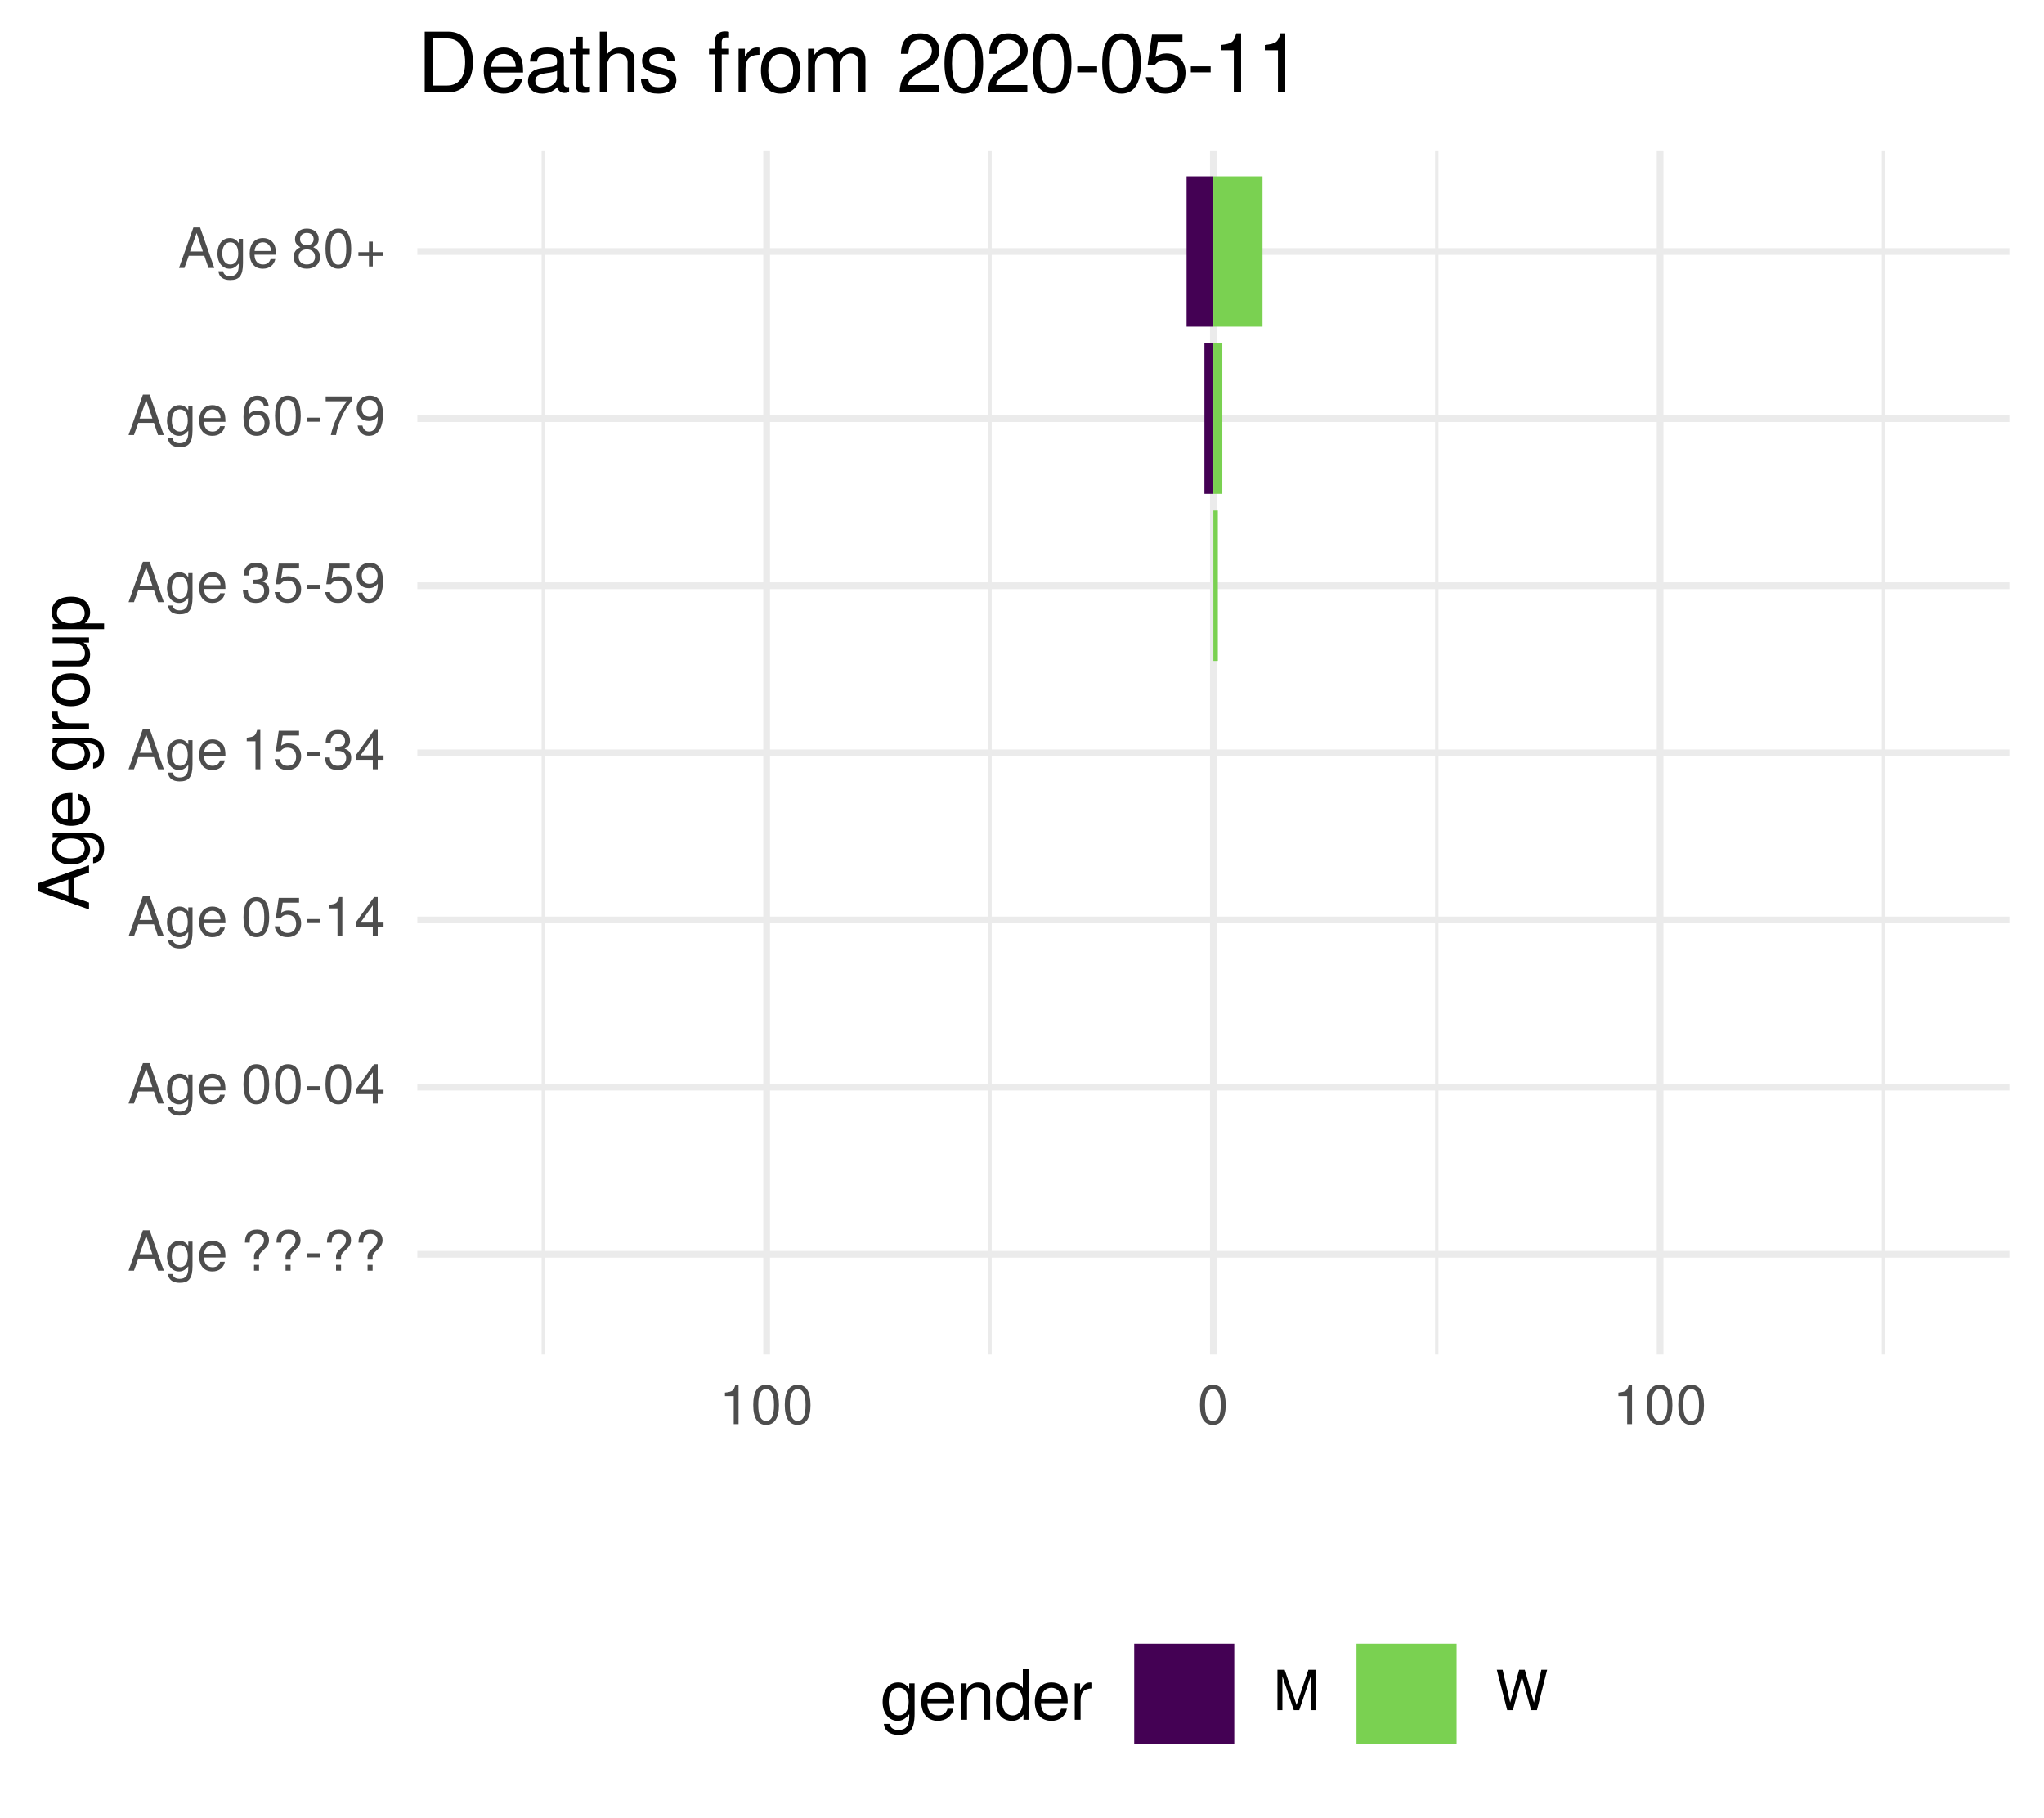
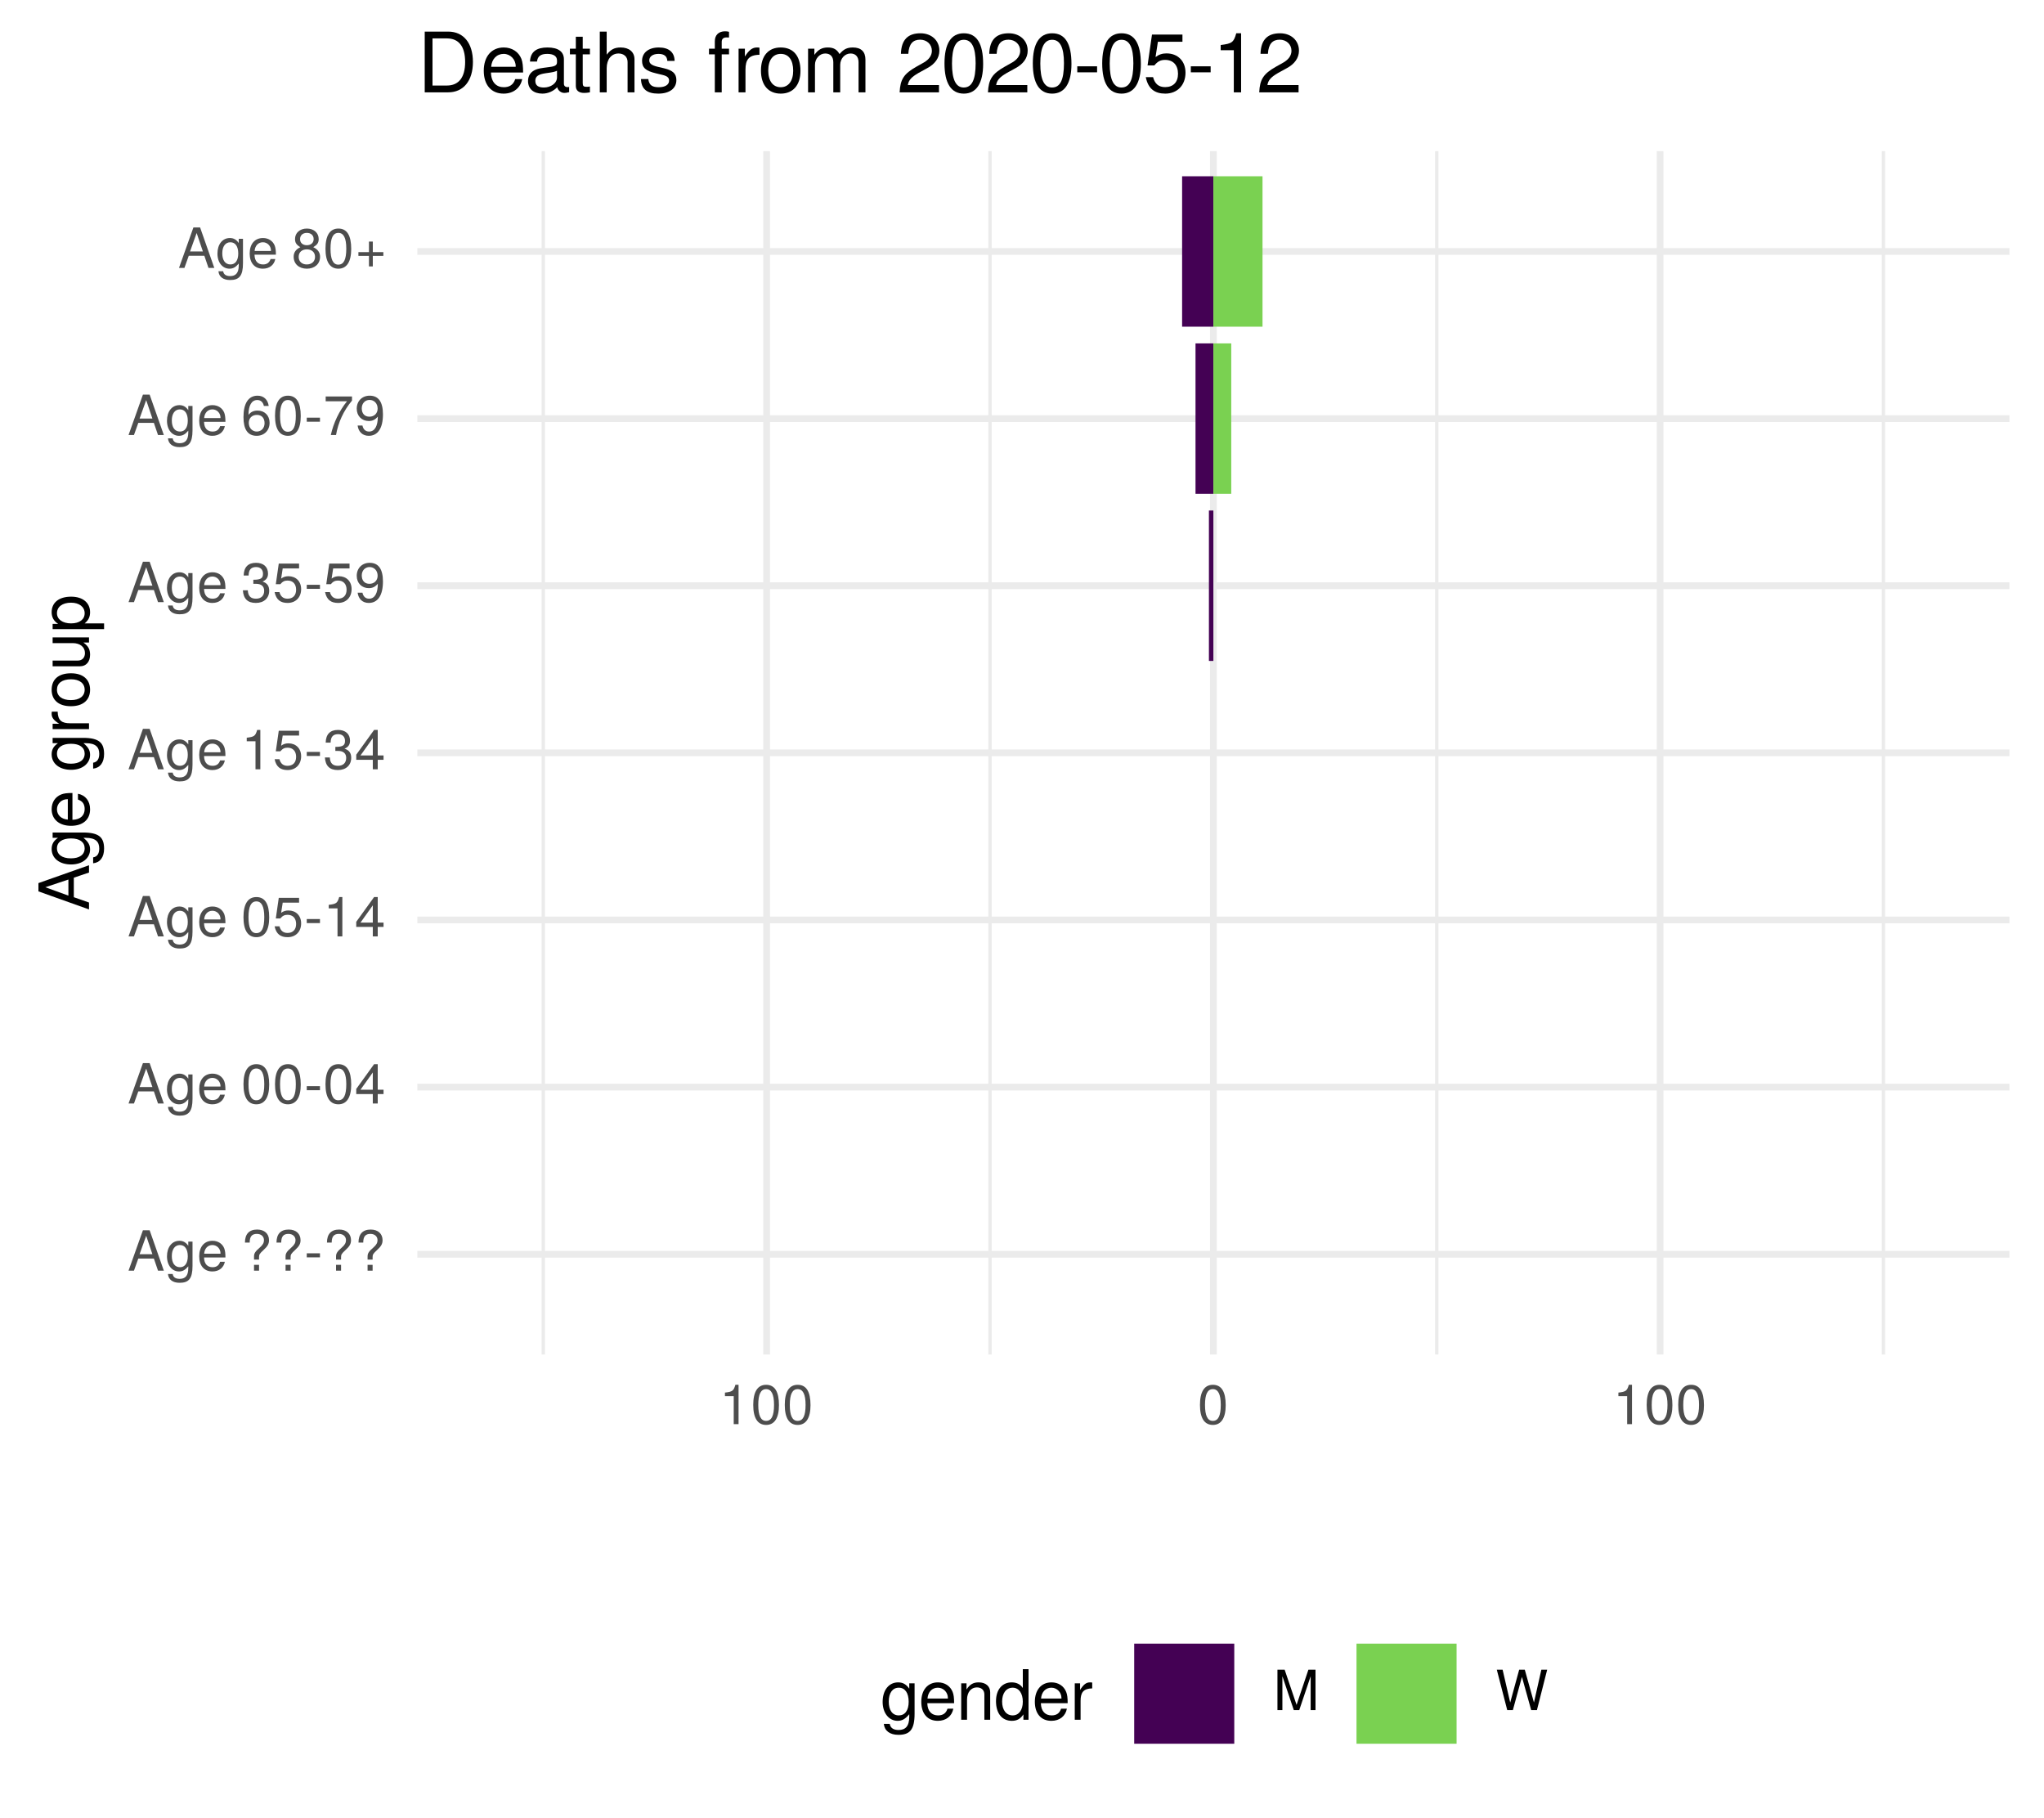
<svg xmlns="http://www.w3.org/2000/svg" xmlns:xlink="http://www.w3.org/1999/xlink" width="324pt" height="288pt" viewBox="0 0 324 288" version="1.1">
  <defs>
    <g>
      <symbol overflow="visible" id="glyph0-0">
        <path style="stroke:none;" d="" />
      </symbol>
      <symbol overflow="visible" id="glyph0-1">
        <path style="stroke:none;" d="M 5.75 0 L 3.5 -6.406 L 2.438 -6.406 L 0.156 0 L 1.016 0 L 1.703 -1.922 L 4.172 -1.922 L 4.828 0 Z M 3.938 -2.609 L 1.906 -2.609 L 2.953 -5.531 Z M 3.938 -2.609 " />
      </symbol>
      <symbol overflow="visible" id="glyph0-2">
        <path style="stroke:none;" d="M 4.297 -0.75 L 4.297 -4.609 L 3.625 -4.609 L 3.625 -3.938 C 3.25 -4.484 2.812 -4.734 2.219 -4.734 C 1.047 -4.734 0.25 -3.75 0.25 -2.266 C 0.25 -0.812 1.078 0.125 2.156 0.125 C 2.734 0.125 3.141 -0.109 3.625 -0.688 L 3.625 -0.391 C 3.625 0.828 3.125 1.297 2.266 1.297 C 1.688 1.297 1.234 1.094 1.156 0.531 L 0.406 0.531 C 0.484 1.406 1.156 1.922 2.25 1.922 C 3.688 1.922 4.297 1.281 4.297 -0.75 Z M 3.547 -2.281 C 3.547 -1.172 3.078 -0.547 2.312 -0.547 C 1.5 -0.547 1.016 -1.188 1.016 -2.312 C 1.016 -3.406 1.516 -4.062 2.297 -4.062 C 3.094 -4.062 3.547 -3.391 3.547 -2.281 Z M 3.547 -2.281 " />
      </symbol>
      <symbol overflow="visible" id="glyph0-3">
        <path style="stroke:none;" d="M 4.516 -2.094 C 4.516 -2.766 4.453 -3.188 4.328 -3.531 C 4.031 -4.281 3.328 -4.734 2.469 -4.734 C 1.172 -4.734 0.359 -3.797 0.359 -2.281 C 0.359 -0.766 1.156 0.125 2.453 0.125 C 3.5 0.125 4.234 -0.469 4.422 -1.406 L 3.672 -1.406 C 3.469 -0.797 3.062 -0.547 2.469 -0.547 C 1.703 -0.547 1.141 -1.031 1.125 -2.094 Z M 3.734 -2.75 C 3.734 -2.75 3.734 -2.703 3.719 -2.688 L 1.141 -2.688 C 1.203 -3.516 1.719 -4.062 2.453 -4.062 C 3.172 -4.062 3.734 -3.469 3.734 -2.75 Z M 3.734 -2.75 " />
      </symbol>
      <symbol overflow="visible" id="glyph0-4">
        <path style="stroke:none;" d="" />
      </symbol>
      <symbol overflow="visible" id="glyph0-5">
        <path style="stroke:none;" d="M 4.422 -4.828 C 4.422 -5.859 3.688 -6.516 2.547 -6.516 C 1.281 -6.516 0.609 -5.812 0.609 -4.453 L 1.359 -4.453 C 1.359 -5.422 1.719 -5.828 2.5 -5.828 C 3.172 -5.828 3.625 -5.422 3.625 -4.828 C 3.625 -4.422 3.438 -4.078 2.969 -3.672 C 2.453 -3.203 2.453 -3.203 2.297 -3 C 2.109 -2.75 2.047 -2.547 2.047 -2.234 L 2.047 -1.75 L 2.844 -1.75 L 2.844 -2.156 C 2.844 -2.547 2.938 -2.703 3.531 -3.25 C 4.203 -3.859 4.422 -4.25 4.422 -4.828 Z M 2.844 0 L 2.844 -0.922 L 2.047 -0.922 L 2.047 0 Z M 2.844 0 " />
      </symbol>
      <symbol overflow="visible" id="glyph0-6">
        <path style="stroke:none;" d="M 2.5 -2.109 L 2.5 -2.75 L 0.406 -2.75 L 0.406 -2.109 Z M 2.5 -2.109 " />
      </symbol>
      <symbol overflow="visible" id="glyph0-7">
        <path style="stroke:none;" d="M 4.453 -3 C 4.453 -5.156 3.781 -6.234 2.422 -6.234 C 1.078 -6.234 0.375 -5.141 0.375 -3.047 C 0.375 -0.953 1.078 0.125 2.422 0.125 C 3.734 0.125 4.453 -0.953 4.453 -3 Z M 3.672 -3.062 C 3.672 -1.297 3.266 -0.516 2.406 -0.516 C 1.578 -0.516 1.172 -1.344 1.172 -3.047 C 1.172 -4.75 1.578 -5.547 2.422 -5.547 C 3.25 -5.547 3.672 -4.734 3.672 -3.062 Z M 3.672 -3.062 " />
      </symbol>
      <symbol overflow="visible" id="glyph0-8">
        <path style="stroke:none;" d="M 4.578 -1.5 L 4.578 -2.188 L 3.656 -2.188 L 3.656 -6.234 L 3.078 -6.234 L 0.25 -2.312 L 0.25 -1.5 L 2.875 -1.5 L 2.875 0 L 3.656 0 L 3.656 -1.5 Z M 2.875 -2.188 L 0.922 -2.188 L 2.875 -4.922 Z M 2.875 -2.188 " />
      </symbol>
      <symbol overflow="visible" id="glyph0-9">
        <path style="stroke:none;" d="M 4.516 -2.062 C 4.516 -3.297 3.688 -4.109 2.5 -4.109 C 2.062 -4.109 1.703 -4 1.344 -3.734 L 1.594 -5.344 L 4.188 -5.344 L 4.188 -6.109 L 0.969 -6.109 L 0.5 -2.844 L 1.219 -2.844 C 1.578 -3.266 1.875 -3.422 2.359 -3.422 C 3.188 -3.422 3.719 -2.891 3.719 -1.969 C 3.719 -1.062 3.203 -0.547 2.359 -0.547 C 1.688 -0.547 1.266 -0.891 1.078 -1.594 L 0.312 -1.594 C 0.562 -0.359 1.266 0.125 2.375 0.125 C 3.641 0.125 4.516 -0.75 4.516 -2.062 Z M 4.516 -2.062 " />
      </symbol>
      <symbol overflow="visible" id="glyph0-10">
        <path style="stroke:none;" d="M 3.047 0 L 3.047 -6.234 L 2.547 -6.234 C 2.266 -5.281 2.094 -5.141 0.891 -5 L 0.891 -4.438 L 2.281 -4.438 L 2.281 0 Z M 3.047 0 " />
      </symbol>
      <symbol overflow="visible" id="glyph0-11">
        <path style="stroke:none;" d="M 4.453 -1.812 C 4.453 -2.562 4.141 -3.016 3.391 -3.266 C 3.969 -3.5 4.266 -3.891 4.266 -4.516 C 4.266 -5.594 3.547 -6.234 2.359 -6.234 C 1.109 -6.234 0.438 -5.547 0.406 -4.219 L 1.188 -4.219 C 1.203 -5.141 1.578 -5.562 2.375 -5.562 C 3.062 -5.562 3.469 -5.156 3.469 -4.5 C 3.469 -3.828 3.188 -3.547 1.938 -3.547 L 1.938 -2.906 L 2.359 -2.906 C 3.219 -2.906 3.656 -2.5 3.656 -1.797 C 3.656 -1.016 3.172 -0.547 2.359 -0.547 C 1.516 -0.547 1.109 -0.969 1.062 -1.875 L 0.281 -1.875 C 0.375 -0.5 1.062 0.125 2.344 0.125 C 3.625 0.125 4.453 -0.641 4.453 -1.812 Z M 4.453 -1.812 " />
      </symbol>
      <symbol overflow="visible" id="glyph0-12">
        <path style="stroke:none;" d="M 4.484 -3.266 C 4.484 -5.219 3.797 -6.234 2.375 -6.234 C 1.188 -6.234 0.328 -5.391 0.328 -4.172 C 0.328 -3.016 1.125 -2.219 2.25 -2.219 C 2.844 -2.219 3.266 -2.438 3.672 -2.922 C 3.672 -1.406 3.172 -0.547 2.281 -0.547 C 1.734 -0.547 1.359 -0.891 1.234 -1.5 L 0.469 -1.5 C 0.609 -0.469 1.281 0.125 2.234 0.125 C 3.688 0.125 4.484 -1.109 4.484 -3.266 Z M 3.641 -4.188 C 3.641 -3.422 3.094 -2.906 2.344 -2.906 C 1.594 -2.906 1.125 -3.391 1.125 -4.234 C 1.125 -5.016 1.656 -5.562 2.359 -5.562 C 3.094 -5.562 3.641 -5 3.641 -4.188 Z M 3.641 -4.188 " />
      </symbol>
      <symbol overflow="visible" id="glyph0-13">
        <path style="stroke:none;" d="M 4.516 -1.938 C 4.516 -3.094 3.719 -3.875 2.609 -3.875 C 1.984 -3.875 1.5 -3.641 1.172 -3.188 C 1.172 -4.703 1.672 -5.547 2.562 -5.547 C 3.109 -5.547 3.484 -5.203 3.609 -4.609 L 4.375 -4.609 C 4.234 -5.625 3.562 -6.234 2.609 -6.234 C 1.156 -6.234 0.375 -5.016 0.375 -2.844 C 0.375 -0.891 1.047 0.125 2.469 0.125 C 3.656 0.125 4.516 -0.719 4.516 -1.938 Z M 3.719 -1.875 C 3.719 -1.094 3.188 -0.547 2.484 -0.547 C 1.766 -0.547 1.219 -1.125 1.219 -1.922 C 1.219 -2.688 1.734 -3.188 2.5 -3.188 C 3.25 -3.188 3.719 -2.703 3.719 -1.875 Z M 3.719 -1.875 " />
      </symbol>
      <symbol overflow="visible" id="glyph0-14">
        <path style="stroke:none;" d="M 4.578 -5.453 L 4.578 -6.109 L 0.406 -6.109 L 0.406 -5.344 L 3.781 -5.344 C 2.531 -3.781 1.656 -1.953 1.219 0 L 2.047 0 C 2.391 -2.016 3.266 -3.891 4.578 -5.453 Z M 4.578 -5.453 " />
      </symbol>
      <symbol overflow="visible" id="glyph0-15">
        <path style="stroke:none;" d="M 4.516 -1.766 C 4.516 -2.453 4.156 -2.938 3.438 -3.281 C 4.078 -3.672 4.297 -3.984 4.297 -4.578 C 4.297 -5.547 3.531 -6.234 2.422 -6.234 C 1.312 -6.234 0.547 -5.547 0.547 -4.578 C 0.547 -4 0.75 -3.672 1.391 -3.281 C 0.672 -2.938 0.328 -2.453 0.328 -1.766 C 0.328 -0.625 1.188 0.125 2.422 0.125 C 3.656 0.125 4.516 -0.625 4.516 -1.766 Z M 3.5 -4.562 C 3.5 -3.969 3.062 -3.594 2.422 -3.594 C 1.766 -3.594 1.344 -3.969 1.344 -4.562 C 1.344 -5.156 1.766 -5.547 2.422 -5.547 C 3.078 -5.547 3.5 -5.156 3.5 -4.562 Z M 3.719 -1.75 C 3.719 -1.016 3.188 -0.547 2.406 -0.547 C 1.641 -0.547 1.125 -1.016 1.125 -1.75 C 1.125 -2.484 1.641 -2.938 2.422 -2.938 C 3.188 -2.938 3.719 -2.484 3.719 -1.75 Z M 3.719 -1.75 " />
      </symbol>
      <symbol overflow="visible" id="glyph0-16">
        <path style="stroke:none;" d="M 4.547 -1.906 L 4.547 -2.5 L 2.875 -2.5 L 2.875 -4.172 L 2.266 -4.172 L 2.266 -2.5 L 0.594 -2.5 L 0.594 -1.906 L 2.266 -1.906 L 2.266 -0.234 L 2.875 -0.234 L 2.875 -1.906 Z M 4.547 -1.906 " />
      </symbol>
      <symbol overflow="visible" id="glyph0-17">
        <path style="stroke:none;" d="M 6.688 0 L 6.688 -6.406 L 5.562 -6.406 L 3.688 -0.828 L 1.797 -6.406 L 0.656 -6.406 L 0.656 0 L 1.438 0 L 1.438 -5.375 L 3.25 0 L 4.109 0 L 5.922 -5.375 L 5.922 0 Z M 6.688 0 " />
      </symbol>
      <symbol overflow="visible" id="glyph0-18">
        <path style="stroke:none;" d="M 8.172 -6.406 L 7.25 -6.406 L 6.078 -1.203 L 4.625 -6.406 L 3.734 -6.406 L 2.312 -1.203 L 1.109 -6.406 L 0.188 -6.406 L 1.844 0 L 2.734 0 L 4.172 -5.266 L 5.641 0 L 6.547 0 Z M 8.172 -6.406 " />
      </symbol>
      <symbol overflow="visible" id="glyph1-0">
        <path style="stroke:none;" d="" />
      </symbol>
      <symbol overflow="visible" id="glyph1-1">
        <path style="stroke:none;" d="M 0 -7.188 L -8.016 -4.359 L -8.016 -3.047 L 0 -0.188 L 0 -1.281 L -2.406 -2.125 L -2.406 -5.219 L 0 -6.031 Z M -3.266 -4.922 L -3.266 -2.375 L -6.922 -3.703 Z M -3.266 -4.922 " />
      </symbol>
      <symbol overflow="visible" id="glyph1-2">
        <path style="stroke:none;" d="M -0.953 -5.375 L -5.766 -5.375 L -5.766 -4.531 L -4.922 -4.531 C -5.609 -4.062 -5.922 -3.516 -5.922 -2.766 C -5.922 -1.312 -4.703 -0.312 -2.828 -0.312 C -1.016 -0.312 0.172 -1.344 0.172 -2.688 C 0.172 -3.422 -0.141 -3.922 -0.875 -4.531 L -0.484 -4.531 C 1.047 -4.531 1.625 -3.906 1.625 -2.844 C 1.625 -2.109 1.359 -1.547 0.656 -1.438 L 0.656 -0.5 C 1.75 -0.609 2.391 -1.453 2.391 -2.812 C 2.391 -4.609 1.594 -5.375 -0.953 -5.375 Z M -2.844 -4.438 C -1.469 -4.438 -0.688 -3.844 -0.688 -2.875 C -0.688 -1.875 -1.484 -1.281 -2.875 -1.281 C -4.266 -1.281 -5.078 -1.891 -5.078 -2.875 C -5.078 -3.859 -4.25 -4.438 -2.844 -4.438 Z M -2.844 -4.438 " />
      </symbol>
      <symbol overflow="visible" id="glyph1-3">
        <path style="stroke:none;" d="M -2.625 -5.641 C -3.453 -5.641 -3.984 -5.578 -4.406 -5.406 C -5.359 -5.031 -5.922 -4.156 -5.922 -3.078 C -5.922 -1.469 -4.734 -0.438 -2.844 -0.438 C -0.953 -0.438 0.172 -1.438 0.172 -3.062 C 0.172 -4.375 -0.578 -5.297 -1.75 -5.516 L -1.75 -4.594 C -0.984 -4.344 -0.688 -3.828 -0.688 -3.094 C -0.688 -2.141 -1.297 -1.422 -2.625 -1.391 Z M -3.438 -4.656 C -3.438 -4.656 -3.391 -4.656 -3.359 -4.656 L -3.359 -1.422 C -4.391 -1.5 -5.078 -2.141 -5.078 -3.062 C -5.078 -3.969 -4.328 -4.656 -3.438 -4.656 Z M -3.438 -4.656 " />
      </symbol>
      <symbol overflow="visible" id="glyph1-4">
        <path style="stroke:none;" d="" />
      </symbol>
      <symbol overflow="visible" id="glyph1-5">
        <path style="stroke:none;" d="M -4.969 -3.531 L -5.891 -3.531 C -5.922 -3.375 -5.922 -3.297 -5.922 -3.172 C -5.922 -2.578 -5.578 -2.141 -4.719 -1.609 L -5.766 -1.609 L -5.766 -0.766 L 0 -0.766 L 0 -1.688 L -2.984 -1.688 C -4.297 -1.688 -4.938 -2.109 -4.969 -3.531 Z M -4.969 -3.531 " />
      </symbol>
      <symbol overflow="visible" id="glyph1-6">
        <path style="stroke:none;" d="M -2.844 -5.609 C -4.828 -5.609 -5.922 -4.656 -5.922 -2.984 C -5.922 -1.375 -4.812 -0.391 -2.875 -0.391 C -0.953 -0.391 0.172 -1.359 0.172 -3 C 0.172 -4.625 -0.953 -5.609 -2.844 -5.609 Z M -2.844 -4.656 C -1.5 -4.656 -0.688 -4.016 -0.688 -3 C -0.688 -1.984 -1.484 -1.359 -2.875 -1.359 C -4.266 -1.359 -5.078 -1.984 -5.078 -3 C -5.078 -4.031 -4.281 -4.656 -2.844 -4.656 Z M -2.844 -4.656 " />
      </symbol>
      <symbol overflow="visible" id="glyph1-7">
        <path style="stroke:none;" d="M 0 -5.297 L -5.766 -5.297 L -5.766 -4.391 L -2.578 -4.391 C -1.406 -4.391 -0.641 -3.766 -0.641 -2.812 C -0.641 -2.094 -1.078 -1.625 -1.766 -1.625 L -5.766 -1.625 L -5.766 -0.719 L -1.406 -0.719 C -0.453 -0.719 0.172 -1.438 0.172 -2.547 C 0.172 -3.406 -0.125 -3.938 -0.891 -4.484 L 0 -4.484 Z M 0 -5.297 " />
      </symbol>
      <symbol overflow="visible" id="glyph1-8">
        <path style="stroke:none;" d="M -2.828 -5.75 C -4.766 -5.75 -5.922 -4.812 -5.922 -3.281 C -5.922 -2.5 -5.578 -1.875 -4.891 -1.438 L -5.766 -1.438 L -5.766 -0.609 L 2.391 -0.609 L 2.391 -1.516 L -0.688 -1.516 C -0.094 -2 0.172 -2.547 0.172 -3.281 C 0.172 -4.781 -0.984 -5.75 -2.828 -5.75 Z M -2.844 -4.797 C -1.547 -4.797 -0.688 -4.125 -0.688 -3.125 C -0.688 -2.156 -1.484 -1.516 -2.844 -1.516 C -4.188 -1.516 -5.078 -2.156 -5.078 -3.125 C -5.078 -4.141 -4.219 -4.797 -2.844 -4.797 Z M -2.844 -4.797 " />
      </symbol>
      <symbol overflow="visible" id="glyph2-0">
        <path style="stroke:none;" d="" />
      </symbol>
      <symbol overflow="visible" id="glyph2-1">
        <path style="stroke:none;" d="M 5.375 -0.953 L 5.375 -5.766 L 4.531 -5.766 L 4.531 -4.922 C 4.062 -5.609 3.516 -5.922 2.766 -5.922 C 1.312 -5.922 0.312 -4.703 0.312 -2.828 C 0.312 -1.016 1.344 0.172 2.688 0.172 C 3.422 0.172 3.922 -0.141 4.531 -0.875 L 4.531 -0.484 C 4.531 1.047 3.906 1.625 2.844 1.625 C 2.109 1.625 1.547 1.359 1.438 0.656 L 0.5 0.656 C 0.609 1.75 1.453 2.391 2.812 2.391 C 4.609 2.391 5.375 1.594 5.375 -0.953 Z M 4.438 -2.844 C 4.438 -1.469 3.844 -0.688 2.875 -0.688 C 1.875 -0.688 1.281 -1.484 1.281 -2.875 C 1.281 -4.266 1.891 -5.078 2.875 -5.078 C 3.859 -5.078 4.438 -4.25 4.438 -2.844 Z M 4.438 -2.844 " />
      </symbol>
      <symbol overflow="visible" id="glyph2-2">
        <path style="stroke:none;" d="M 5.641 -2.625 C 5.641 -3.453 5.578 -3.984 5.406 -4.406 C 5.031 -5.359 4.156 -5.922 3.078 -5.922 C 1.469 -5.922 0.438 -4.734 0.438 -2.844 C 0.438 -0.953 1.438 0.172 3.062 0.172 C 4.375 0.172 5.297 -0.578 5.516 -1.75 L 4.594 -1.75 C 4.344 -0.984 3.828 -0.688 3.094 -0.688 C 2.141 -0.688 1.422 -1.297 1.391 -2.625 Z M 4.656 -3.438 C 4.656 -3.438 4.656 -3.391 4.656 -3.359 L 1.422 -3.359 C 1.5 -4.391 2.141 -5.078 3.062 -5.078 C 3.969 -5.078 4.656 -4.328 4.656 -3.438 Z M 4.656 -3.438 " />
      </symbol>
      <symbol overflow="visible" id="glyph2-3">
        <path style="stroke:none;" d="M 5.359 0 L 5.359 -4.359 C 5.359 -5.312 4.641 -5.922 3.531 -5.922 C 2.672 -5.922 2.125 -5.594 1.609 -4.797 L 1.609 -5.766 L 0.766 -5.766 L 0.766 0 L 1.688 0 L 1.688 -3.172 C 1.688 -4.359 2.328 -5.125 3.25 -5.125 C 3.984 -5.125 4.438 -4.688 4.438 -4 L 4.438 0 Z M 5.359 0 " />
      </symbol>
      <symbol overflow="visible" id="glyph2-4">
        <path style="stroke:none;" d="M 5.438 0 L 5.438 -8.016 L 4.531 -8.016 L 4.531 -5.031 C 4.141 -5.625 3.531 -5.922 2.766 -5.922 C 1.266 -5.922 0.281 -4.781 0.281 -2.938 C 0.281 -0.984 1.25 0.172 2.797 0.172 C 3.594 0.172 4.141 -0.125 4.625 -0.844 L 4.625 0 Z M 4.531 -2.859 C 4.531 -1.531 3.891 -0.688 2.922 -0.688 C 1.906 -0.688 1.25 -1.547 1.25 -2.875 C 1.25 -4.219 1.906 -5.078 2.922 -5.078 C 3.906 -5.078 4.531 -4.188 4.531 -2.859 Z M 4.531 -2.859 " />
      </symbol>
      <symbol overflow="visible" id="glyph2-5">
        <path style="stroke:none;" d="M 3.531 -4.969 L 3.531 -5.891 C 3.375 -5.922 3.297 -5.922 3.172 -5.922 C 2.578 -5.922 2.141 -5.578 1.609 -4.719 L 1.609 -5.766 L 0.766 -5.766 L 0.766 0 L 1.688 0 L 1.688 -2.984 C 1.688 -4.297 2.109 -4.938 3.531 -4.969 Z M 3.531 -4.969 " />
      </symbol>
      <symbol overflow="visible" id="glyph3-0">
        <path style="stroke:none;" d="" />
      </symbol>
      <symbol overflow="visible" id="glyph3-1">
        <path style="stroke:none;" d="M 8.812 -4.812 C 8.812 -7.797 7.328 -9.625 4.891 -9.625 L 1.172 -9.625 L 1.172 0 L 4.891 0 C 7.312 0 8.812 -1.828 8.812 -4.812 Z M 7.578 -4.812 C 7.578 -2.375 6.578 -1.078 4.672 -1.078 L 2.406 -1.078 L 2.406 -8.547 L 4.672 -8.547 C 6.578 -8.547 7.578 -7.266 7.578 -4.812 Z M 7.578 -4.812 " />
      </symbol>
      <symbol overflow="visible" id="glyph3-2">
        <path style="stroke:none;" d="M 6.766 -3.141 C 6.766 -4.141 6.688 -4.781 6.5 -5.297 C 6.047 -6.438 4.984 -7.109 3.703 -7.109 C 1.766 -7.109 0.531 -5.688 0.531 -3.422 C 0.531 -1.156 1.734 0.203 3.672 0.203 C 5.25 0.203 6.344 -0.703 6.625 -2.094 L 5.516 -2.094 C 5.219 -1.188 4.594 -0.812 3.703 -0.812 C 2.562 -0.812 1.703 -1.562 1.672 -3.141 Z M 5.594 -4.125 C 5.594 -4.125 5.594 -4.062 5.578 -4.047 L 1.703 -4.047 C 1.797 -5.266 2.578 -6.094 3.688 -6.094 C 4.766 -6.094 5.594 -5.203 5.594 -4.125 Z M 5.594 -4.125 " />
      </symbol>
      <symbol overflow="visible" id="glyph3-3">
        <path style="stroke:none;" d="M 7.062 -0.031 L 7.062 -0.859 C 6.938 -0.828 6.891 -0.828 6.828 -0.828 C 6.438 -0.828 6.234 -1.031 6.234 -1.375 L 6.234 -5.234 C 6.234 -6.453 5.328 -7.109 3.625 -7.109 C 1.953 -7.109 0.922 -6.469 0.859 -4.875 L 1.969 -4.875 C 2.062 -5.719 2.562 -6.094 3.594 -6.094 C 4.578 -6.094 5.141 -5.734 5.141 -5.062 L 5.141 -4.781 C 5.141 -4.312 4.859 -4.125 3.984 -4.016 C 2.422 -3.812 2.188 -3.766 1.766 -3.594 C 0.969 -3.266 0.547 -2.641 0.547 -1.797 C 0.547 -0.547 1.422 0.203 2.828 0.203 C 3.703 0.203 4.562 -0.172 5.172 -0.812 C 5.297 -0.297 5.766 0.094 6.312 0.094 C 6.531 0.094 6.703 0.062 7.062 -0.031 Z M 5.141 -2.391 C 5.141 -1.406 4.125 -0.766 3.062 -0.766 C 2.203 -0.766 1.703 -1.062 1.703 -1.828 C 1.703 -2.547 2.188 -2.859 3.359 -3.031 C 4.531 -3.188 4.766 -3.25 5.141 -3.422 Z M 5.141 -2.391 " />
      </symbol>
      <symbol overflow="visible" id="glyph3-4">
        <path style="stroke:none;" d="M 3.359 0 L 3.359 -0.922 C 3.203 -0.891 3.031 -0.875 2.828 -0.875 C 2.344 -0.875 2.219 -1 2.219 -1.484 L 2.219 -6.016 L 3.359 -6.016 L 3.359 -6.922 L 2.219 -6.922 L 2.219 -8.812 L 1.125 -8.812 L 1.125 -6.922 L 0.188 -6.922 L 0.188 -6.016 L 1.125 -6.016 L 1.125 -1 C 1.125 -0.297 1.594 0.094 2.453 0.094 C 2.719 0.094 2.984 0.062 3.359 0 Z M 3.359 0 " />
      </symbol>
      <symbol overflow="visible" id="glyph3-5">
        <path style="stroke:none;" d="M 6.422 0 L 6.422 -5.234 C 6.422 -6.391 5.578 -7.109 4.234 -7.109 C 3.266 -7.109 2.672 -6.812 2.016 -5.969 L 2.016 -9.625 L 0.922 -9.625 L 0.922 0 L 2.016 0 L 2.016 -3.812 C 2.016 -5.234 2.766 -6.156 3.891 -6.156 C 4.672 -6.156 5.328 -5.703 5.328 -4.797 L 5.328 0 Z M 6.422 0 " />
      </symbol>
      <symbol overflow="visible" id="glyph3-6">
        <path style="stroke:none;" d="M 6.062 -1.938 C 6.062 -2.969 5.484 -3.484 4.109 -3.812 L 3.047 -4.062 C 2.156 -4.281 1.766 -4.562 1.766 -5.062 C 1.766 -5.688 2.344 -6.094 3.234 -6.094 C 4.125 -6.094 4.594 -5.719 4.625 -4.984 L 5.781 -4.984 C 5.766 -6.344 4.875 -7.109 3.281 -7.109 C 1.656 -7.109 0.625 -6.281 0.625 -5 C 0.625 -3.922 1.172 -3.406 2.812 -3.016 L 3.844 -2.766 C 4.609 -2.578 4.906 -2.344 4.906 -1.844 C 4.906 -1.203 4.266 -0.812 3.297 -0.812 C 2.312 -0.812 1.75 -1.062 1.609 -2.109 L 0.453 -2.109 C 0.5 -0.516 1.406 0.203 3.203 0.203 C 4.953 0.203 6.062 -0.609 6.062 -1.938 Z M 6.062 -1.938 " />
      </symbol>
      <symbol overflow="visible" id="glyph3-7">
        <path style="stroke:none;" d="" />
      </symbol>
      <symbol overflow="visible" id="glyph3-8">
        <path style="stroke:none;" d="M 3.406 -6.016 L 3.406 -6.922 L 2.25 -6.922 L 2.25 -8 C 2.25 -8.469 2.516 -8.703 3.031 -8.703 C 3.109 -8.703 3.156 -8.703 3.406 -8.688 L 3.406 -9.594 C 3.156 -9.656 3.016 -9.672 2.781 -9.672 C 1.766 -9.672 1.156 -9.078 1.156 -8.094 L 1.156 -6.922 L 0.234 -6.922 L 0.234 -6.016 L 1.156 -6.016 L 1.156 0 L 2.25 0 L 2.25 -6.016 Z M 3.406 -6.016 " />
      </symbol>
      <symbol overflow="visible" id="glyph3-9">
        <path style="stroke:none;" d="M 4.234 -5.953 L 4.234 -7.078 C 4.047 -7.109 3.969 -7.109 3.812 -7.109 C 3.109 -7.109 2.562 -6.688 1.922 -5.672 L 1.922 -6.922 L 0.922 -6.922 L 0.922 0 L 2.016 0 L 2.016 -3.594 C 2.016 -5.156 2.531 -5.922 4.234 -5.953 Z M 4.234 -5.953 " />
      </symbol>
      <symbol overflow="visible" id="glyph3-10">
        <path style="stroke:none;" d="M 6.734 -3.406 C 6.734 -5.797 5.578 -7.109 3.594 -7.109 C 1.656 -7.109 0.469 -5.781 0.469 -3.453 C 0.469 -1.141 1.641 0.203 3.609 0.203 C 5.547 0.203 6.734 -1.141 6.734 -3.406 Z M 5.578 -3.422 C 5.578 -1.797 4.812 -0.812 3.609 -0.812 C 2.375 -0.812 1.625 -1.781 1.625 -3.453 C 1.625 -5.125 2.375 -6.094 3.609 -6.094 C 4.844 -6.094 5.578 -5.141 5.578 -3.422 Z M 5.578 -3.422 " />
      </symbol>
      <symbol overflow="visible" id="glyph3-11">
        <path style="stroke:none;" d="M 10.031 0 L 10.031 -5.188 C 10.031 -6.438 9.344 -7.109 8.047 -7.109 C 7.125 -7.109 6.578 -6.844 5.922 -6.062 C 5.516 -6.797 4.969 -7.109 4.062 -7.109 C 3.141 -7.109 2.531 -6.766 1.938 -5.938 L 1.938 -6.922 L 0.938 -6.922 L 0.938 0 L 2.031 0 L 2.031 -4.344 C 2.031 -5.344 2.766 -6.156 3.656 -6.156 C 4.469 -6.156 4.938 -5.656 4.938 -4.766 L 4.938 0 L 6.031 0 L 6.031 -4.344 C 6.031 -5.344 6.766 -6.156 7.672 -6.156 C 8.469 -6.156 8.938 -5.641 8.938 -4.766 L 8.938 0 Z M 10.031 0 " />
      </symbol>
      <symbol overflow="visible" id="glyph3-12">
        <path style="stroke:none;" d="M 6.75 -6.609 C 6.75 -8.203 5.516 -9.359 3.75 -9.359 C 1.828 -9.359 0.719 -8.391 0.656 -6.109 L 1.828 -6.109 C 1.922 -7.688 2.562 -8.344 3.703 -8.344 C 4.766 -8.344 5.562 -7.594 5.562 -6.594 C 5.562 -5.844 5.125 -5.219 4.297 -4.734 L 3.078 -4.047 C 1.125 -2.938 0.547 -2.062 0.453 0 L 6.688 0 L 6.688 -1.156 L 1.75 -1.156 C 1.875 -1.922 2.297 -2.406 3.453 -3.078 L 4.766 -3.797 C 6.078 -4.484 6.75 -5.469 6.75 -6.609 Z M 6.75 -6.609 " />
      </symbol>
      <symbol overflow="visible" id="glyph3-13">
        <path style="stroke:none;" d="M 6.688 -4.5 C 6.688 -7.75 5.672 -9.359 3.625 -9.359 C 1.609 -9.359 0.562 -7.719 0.562 -4.578 C 0.562 -1.422 1.625 0.203 3.625 0.203 C 5.609 0.203 6.688 -1.422 6.688 -4.5 Z M 5.5 -4.609 C 5.5 -1.953 4.891 -0.766 3.609 -0.766 C 2.375 -0.766 1.75 -2 1.75 -4.562 C 1.75 -7.125 2.375 -8.328 3.625 -8.328 C 4.891 -8.328 5.5 -7.109 5.5 -4.609 Z M 5.5 -4.609 " />
      </symbol>
      <symbol overflow="visible" id="glyph3-14">
        <path style="stroke:none;" d="M 3.75 -3.172 L 3.75 -4.125 L 0.609 -4.125 L 0.609 -3.172 Z M 3.75 -3.172 " />
      </symbol>
      <symbol overflow="visible" id="glyph3-15">
        <path style="stroke:none;" d="M 6.766 -3.109 C 6.766 -4.953 5.547 -6.172 3.75 -6.172 C 3.094 -6.172 2.562 -6 2.016 -5.594 L 2.391 -8.016 L 6.281 -8.016 L 6.281 -9.156 L 1.453 -9.156 L 0.75 -4.266 L 1.828 -4.266 C 2.359 -4.906 2.812 -5.141 3.531 -5.141 C 4.797 -5.141 5.578 -4.328 5.578 -2.938 C 5.578 -1.594 4.812 -0.828 3.531 -0.828 C 2.516 -0.828 1.906 -1.344 1.625 -2.406 L 0.469 -2.406 C 0.844 -0.547 1.906 0.203 3.562 0.203 C 5.453 0.203 6.766 -1.125 6.766 -3.109 Z M 6.766 -3.109 " />
      </symbol>
      <symbol overflow="visible" id="glyph3-16">
        <path style="stroke:none;" d="M 4.578 0 L 4.578 -9.359 L 3.812 -9.359 C 3.406 -7.922 3.141 -7.719 1.344 -7.5 L 1.344 -6.672 L 3.422 -6.672 L 3.422 0 Z M 4.578 0 " />
      </symbol>
    </g>
    <clipPath id="clip1">
      <path d="M 85 23.957 L 87 23.957 L 87 214.648 L 85 214.648 Z M 85 23.957 " />
    </clipPath>
    <clipPath id="clip2">
      <path d="M 156 23.957 L 158 23.957 L 158 214.648 L 156 214.648 Z M 156 23.957 " />
    </clipPath>
    <clipPath id="clip3">
      <path d="M 227 23.957 L 229 23.957 L 229 214.648 L 227 214.648 Z M 227 23.957 " />
    </clipPath>
    <clipPath id="clip4">
      <path d="M 298 23.957 L 299 23.957 L 299 214.648 L 298 214.648 Z M 298 23.957 " />
    </clipPath>
    <clipPath id="clip5">
      <path d="M 66.152 198 L 318.523 198 L 318.523 200 L 66.152 200 Z M 66.152 198 " />
    </clipPath>
    <clipPath id="clip6">
      <path d="M 66.152 171 L 318.523 171 L 318.523 173 L 66.152 173 Z M 66.152 171 " />
    </clipPath>
    <clipPath id="clip7">
      <path d="M 66.152 145 L 318.523 145 L 318.523 147 L 66.152 147 Z M 66.152 145 " />
    </clipPath>
    <clipPath id="clip8">
      <path d="M 66.152 118 L 318.523 118 L 318.523 120 L 66.152 120 Z M 66.152 118 " />
    </clipPath>
    <clipPath id="clip9">
      <path d="M 66.152 92 L 318.523 92 L 318.523 94 L 66.152 94 Z M 66.152 92 " />
    </clipPath>
    <clipPath id="clip10">
      <path d="M 66.152 65 L 318.523 65 L 318.523 67 L 66.152 67 Z M 66.152 65 " />
    </clipPath>
    <clipPath id="clip11">
      <path d="M 66.152 39 L 318.523 39 L 318.523 41 L 66.152 41 Z M 66.152 39 " />
    </clipPath>
    <clipPath id="clip12">
      <path d="M 120 23.957 L 123 23.957 L 123 214.648 L 120 214.648 Z M 120 23.957 " />
    </clipPath>
    <clipPath id="clip13">
      <path d="M 191 23.957 L 193 23.957 L 193 214.648 L 191 214.648 Z M 191 23.957 " />
    </clipPath>
    <clipPath id="clip14">
      <path d="M 262 23.957 L 264 23.957 L 264 214.648 L 262 214.648 Z M 262 23.957 " />
    </clipPath>
  </defs>
-   <g id="surface1936">
+   <g id="surface1946">
    <rect x="0" y="0" width="324" height="288" style="fill:rgb(100%,100%,100%);fill-opacity:1;stroke:none;" />
    <g clip-path="url(#clip1)" clip-rule="nonzero">
      <path style="fill:none;stroke-width:0.533;stroke-linecap:butt;stroke-linejoin:round;stroke:rgb(92.157%,92.157%,92.157%);stroke-opacity:1;stroke-miterlimit:10;" d="M 86.121 214.652 L 86.121 23.957 " />
    </g>
    <g clip-path="url(#clip2)" clip-rule="nonzero">
      <path style="fill:none;stroke-width:0.533;stroke-linecap:butt;stroke-linejoin:round;stroke:rgb(92.157%,92.157%,92.157%);stroke-opacity:1;stroke-miterlimit:10;" d="M 156.93 214.652 L 156.93 23.957 " />
    </g>
    <g clip-path="url(#clip3)" clip-rule="nonzero">
      <path style="fill:none;stroke-width:0.533;stroke-linecap:butt;stroke-linejoin:round;stroke:rgb(92.157%,92.157%,92.157%);stroke-opacity:1;stroke-miterlimit:10;" d="M 227.742 214.652 L 227.742 23.957 " />
    </g>
    <g clip-path="url(#clip4)" clip-rule="nonzero">
      <path style="fill:none;stroke-width:0.533;stroke-linecap:butt;stroke-linejoin:round;stroke:rgb(92.157%,92.157%,92.157%);stroke-opacity:1;stroke-miterlimit:10;" d="M 298.551 214.652 L 298.551 23.957 " />
    </g>
    <g clip-path="url(#clip5)" clip-rule="nonzero">
      <path style="fill:none;stroke-width:1.067;stroke-linecap:butt;stroke-linejoin:round;stroke:rgb(92.157%,92.157%,92.157%);stroke-opacity:1;stroke-miterlimit:10;" d="M 66.152 198.762 L 318.52 198.762 " />
    </g>
    <g clip-path="url(#clip6)" clip-rule="nonzero">
      <path style="fill:none;stroke-width:1.067;stroke-linecap:butt;stroke-linejoin:round;stroke:rgb(92.157%,92.157%,92.157%);stroke-opacity:1;stroke-miterlimit:10;" d="M 66.152 172.273 L 318.52 172.273 " />
    </g>
    <g clip-path="url(#clip7)" clip-rule="nonzero">
      <path style="fill:none;stroke-width:1.067;stroke-linecap:butt;stroke-linejoin:round;stroke:rgb(92.157%,92.157%,92.157%);stroke-opacity:1;stroke-miterlimit:10;" d="M 66.152 145.789 L 318.52 145.789 " />
    </g>
    <g clip-path="url(#clip8)" clip-rule="nonzero">
      <path style="fill:none;stroke-width:1.067;stroke-linecap:butt;stroke-linejoin:round;stroke:rgb(92.157%,92.157%,92.157%);stroke-opacity:1;stroke-miterlimit:10;" d="M 66.152 119.305 L 318.52 119.305 " />
    </g>
    <g clip-path="url(#clip9)" clip-rule="nonzero">
      <path style="fill:none;stroke-width:1.067;stroke-linecap:butt;stroke-linejoin:round;stroke:rgb(92.157%,92.157%,92.157%);stroke-opacity:1;stroke-miterlimit:10;" d="M 66.152 92.82 L 318.52 92.82 " />
    </g>
    <g clip-path="url(#clip10)" clip-rule="nonzero">
      <path style="fill:none;stroke-width:1.067;stroke-linecap:butt;stroke-linejoin:round;stroke:rgb(92.157%,92.157%,92.157%);stroke-opacity:1;stroke-miterlimit:10;" d="M 66.152 66.336 L 318.52 66.336 " />
    </g>
    <g clip-path="url(#clip11)" clip-rule="nonzero">
      <path style="fill:none;stroke-width:1.067;stroke-linecap:butt;stroke-linejoin:round;stroke:rgb(92.157%,92.157%,92.157%);stroke-opacity:1;stroke-miterlimit:10;" d="M 66.152 39.852 L 318.52 39.852 " />
    </g>
    <g clip-path="url(#clip12)" clip-rule="nonzero">
      <path style="fill:none;stroke-width:1.067;stroke-linecap:butt;stroke-linejoin:round;stroke:rgb(92.157%,92.157%,92.157%);stroke-opacity:1;stroke-miterlimit:10;" d="M 121.523 214.652 L 121.523 23.957 " />
    </g>
    <g clip-path="url(#clip13)" clip-rule="nonzero">
      <path style="fill:none;stroke-width:1.067;stroke-linecap:butt;stroke-linejoin:round;stroke:rgb(92.157%,92.157%,92.157%);stroke-opacity:1;stroke-miterlimit:10;" d="M 192.336 214.652 L 192.336 23.957 " />
    </g>
    <g clip-path="url(#clip14)" clip-rule="nonzero">
      <path style="fill:none;stroke-width:1.067;stroke-linecap:butt;stroke-linejoin:round;stroke:rgb(92.157%,92.157%,92.157%);stroke-opacity:1;stroke-miterlimit:10;" d="M 263.145 214.652 L 263.145 23.957 " />
    </g>
-     <path style=" stroke:none;fill-rule:nonzero;fill:rgb(47.843%,81.961%,31.765%);fill-opacity:1;" d="M 192.336 104.738 L 193.043 104.738 L 193.043 80.902 L 192.336 80.902 Z M 192.336 104.738 " />
-     <path style=" stroke:none;fill-rule:nonzero;fill:rgb(26.667%,0.392%,32.941%);fill-opacity:1;" d="M 190.918 78.254 L 192.336 78.254 L 192.336 54.418 L 190.918 54.418 Z M 190.918 78.254 " />
-     <path style=" stroke:none;fill-rule:nonzero;fill:rgb(47.843%,81.961%,31.765%);fill-opacity:1;" d="M 192.336 78.254 L 193.754 78.254 L 193.754 54.418 L 192.336 54.418 Z M 192.336 78.254 " />
-     <path style=" stroke:none;fill-rule:nonzero;fill:rgb(26.667%,0.392%,32.941%);fill-opacity:1;" d="M 188.086 51.77 L 192.336 51.77 L 192.336 27.934 L 188.086 27.934 Z M 188.086 51.77 " />
+     <path style=" stroke:none;fill-rule:nonzero;fill:rgb(26.667%,0.392%,32.941%);fill-opacity:1;" d="M 191.629 104.738 L 192.336 104.738 L 192.336 80.902 L 191.629 80.902 Z M 191.629 104.738 " />
+     <path style=" stroke:none;fill-rule:nonzero;fill:rgb(26.667%,0.392%,32.941%);fill-opacity:1;" d="M 189.504 78.254 L 192.336 78.254 L 192.336 54.418 L 189.504 54.418 Z M 189.504 78.254 " />
+     <path style=" stroke:none;fill-rule:nonzero;fill:rgb(47.843%,81.961%,31.765%);fill-opacity:1;" d="M 192.336 78.254 L 195.168 78.254 L 195.168 54.418 L 192.336 54.418 Z M 192.336 78.254 " />
+     <path style=" stroke:none;fill-rule:nonzero;fill:rgb(26.667%,0.392%,32.941%);fill-opacity:1;" d="M 187.379 51.77 L 192.336 51.77 L 192.336 27.934 L 187.379 27.934 Z M 187.379 51.77 " />
    <path style=" stroke:none;fill-rule:nonzero;fill:rgb(47.843%,81.961%,31.765%);fill-opacity:1;" d="M 192.336 51.77 L 200.125 51.77 L 200.125 27.934 L 192.336 27.934 Z M 192.336 51.77 " />
    <g style="fill:rgb(30.196%,30.196%,30.196%);fill-opacity:1;">
      <use xlink:href="#glyph0-1" x="20.219" y="201.364" />
      <use xlink:href="#glyph0-2" x="26.219" y="201.364" />
      <use xlink:href="#glyph0-3" x="31.219" y="201.364" />
      <use xlink:href="#glyph0-4" x="36.219" y="201.364" />
      <use xlink:href="#glyph0-5" x="38.219" y="201.364" />
      <use xlink:href="#glyph0-5" x="43.219" y="201.364" />
      <use xlink:href="#glyph0-6" x="48.219" y="201.364" />
      <use xlink:href="#glyph0-5" x="51.219" y="201.364" />
      <use xlink:href="#glyph0-5" x="56.219" y="201.364" />
    </g>
    <g style="fill:rgb(30.196%,30.196%,30.196%);fill-opacity:1;">
      <use xlink:href="#glyph0-1" x="20.219" y="174.876" />
      <use xlink:href="#glyph0-2" x="26.219" y="174.876" />
      <use xlink:href="#glyph0-3" x="31.219" y="174.876" />
      <use xlink:href="#glyph0-4" x="36.219" y="174.876" />
      <use xlink:href="#glyph0-7" x="38.219" y="174.876" />
      <use xlink:href="#glyph0-7" x="43.219" y="174.876" />
      <use xlink:href="#glyph0-6" x="48.219" y="174.876" />
      <use xlink:href="#glyph0-7" x="51.219" y="174.876" />
      <use xlink:href="#glyph0-8" x="56.219" y="174.876" />
    </g>
    <g style="fill:rgb(30.196%,30.196%,30.196%);fill-opacity:1;">
      <use xlink:href="#glyph0-1" x="20.219" y="148.392" />
      <use xlink:href="#glyph0-2" x="26.219" y="148.392" />
      <use xlink:href="#glyph0-3" x="31.219" y="148.392" />
      <use xlink:href="#glyph0-4" x="36.219" y="148.392" />
      <use xlink:href="#glyph0-7" x="38.219" y="148.392" />
      <use xlink:href="#glyph0-9" x="43.219" y="148.392" />
      <use xlink:href="#glyph0-6" x="48.219" y="148.392" />
      <use xlink:href="#glyph0-10" x="51.219" y="148.392" />
      <use xlink:href="#glyph0-8" x="56.219" y="148.392" />
    </g>
    <g style="fill:rgb(30.196%,30.196%,30.196%);fill-opacity:1;">
      <use xlink:href="#glyph0-1" x="20.219" y="121.907" />
      <use xlink:href="#glyph0-2" x="26.219" y="121.907" />
      <use xlink:href="#glyph0-3" x="31.219" y="121.907" />
      <use xlink:href="#glyph0-4" x="36.219" y="121.907" />
      <use xlink:href="#glyph0-10" x="38.219" y="121.907" />
      <use xlink:href="#glyph0-9" x="43.219" y="121.907" />
      <use xlink:href="#glyph0-6" x="48.219" y="121.907" />
      <use xlink:href="#glyph0-11" x="51.219" y="121.907" />
      <use xlink:href="#glyph0-8" x="56.219" y="121.907" />
    </g>
    <g style="fill:rgb(30.196%,30.196%,30.196%);fill-opacity:1;">
      <use xlink:href="#glyph0-1" x="20.219" y="95.423" />
      <use xlink:href="#glyph0-2" x="26.219" y="95.423" />
      <use xlink:href="#glyph0-3" x="31.219" y="95.423" />
      <use xlink:href="#glyph0-4" x="36.219" y="95.423" />
      <use xlink:href="#glyph0-11" x="38.219" y="95.423" />
      <use xlink:href="#glyph0-9" x="43.219" y="95.423" />
      <use xlink:href="#glyph0-6" x="48.219" y="95.423" />
      <use xlink:href="#glyph0-9" x="51.219" y="95.423" />
      <use xlink:href="#glyph0-12" x="56.219" y="95.423" />
    </g>
    <g style="fill:rgb(30.196%,30.196%,30.196%);fill-opacity:1;">
      <use xlink:href="#glyph0-1" x="20.219" y="68.938" />
      <use xlink:href="#glyph0-2" x="26.219" y="68.938" />
      <use xlink:href="#glyph0-3" x="31.219" y="68.938" />
      <use xlink:href="#glyph0-4" x="36.219" y="68.938" />
      <use xlink:href="#glyph0-13" x="38.219" y="68.938" />
      <use xlink:href="#glyph0-7" x="43.219" y="68.938" />
      <use xlink:href="#glyph0-6" x="48.219" y="68.938" />
      <use xlink:href="#glyph0-14" x="51.219" y="68.938" />
      <use xlink:href="#glyph0-12" x="56.219" y="68.938" />
    </g>
    <g style="fill:rgb(30.196%,30.196%,30.196%);fill-opacity:1;">
      <use xlink:href="#glyph0-1" x="28.219" y="42.454" />
      <use xlink:href="#glyph0-2" x="34.219" y="42.454" />
      <use xlink:href="#glyph0-3" x="39.219" y="42.454" />
      <use xlink:href="#glyph0-4" x="44.219" y="42.454" />
      <use xlink:href="#glyph0-15" x="46.219" y="42.454" />
      <use xlink:href="#glyph0-7" x="51.219" y="42.454" />
      <use xlink:href="#glyph0-16" x="56.219" y="42.454" />
    </g>
    <g style="fill:rgb(30.196%,30.196%,30.196%);fill-opacity:1;">
      <use xlink:href="#glyph0-10" x="114.023" y="225.685" />
      <use xlink:href="#glyph0-7" x="119.023" y="225.685" />
      <use xlink:href="#glyph0-7" x="124.023" y="225.685" />
    </g>
    <g style="fill:rgb(30.196%,30.196%,30.196%);fill-opacity:1;">
      <use xlink:href="#glyph0-7" x="189.836" y="225.685" />
    </g>
    <g style="fill:rgb(30.196%,30.196%,30.196%);fill-opacity:1;">
      <use xlink:href="#glyph0-10" x="255.645" y="225.685" />
      <use xlink:href="#glyph0-7" x="260.645" y="225.685" />
      <use xlink:href="#glyph0-7" x="265.645" y="225.685" />
    </g>
    <g style="fill:rgb(0%,0%,0%);fill-opacity:1;">
      <use xlink:href="#glyph1-1" x="14.108" y="144.305" />
      <use xlink:href="#glyph1-2" x="14.108" y="137.305" />
      <use xlink:href="#glyph1-3" x="14.108" y="131.305" />
      <use xlink:href="#glyph1-4" x="14.108" y="125.305" />
      <use xlink:href="#glyph1-2" x="14.108" y="122.305" />
      <use xlink:href="#glyph1-5" x="14.108" y="116.305" />
      <use xlink:href="#glyph1-6" x="14.108" y="112.305" />
      <use xlink:href="#glyph1-7" x="14.108" y="106.305" />
      <use xlink:href="#glyph1-8" x="14.108" y="100.305" />
    </g>
    <g style="fill:rgb(0%,0%,0%);fill-opacity:1;">
      <use xlink:href="#glyph2-1" x="139.598" y="272.53" />
      <use xlink:href="#glyph2-2" x="145.598" y="272.53" />
      <use xlink:href="#glyph2-3" x="151.598" y="272.53" />
      <use xlink:href="#glyph2-4" x="157.598" y="272.53" />
      <use xlink:href="#glyph2-2" x="163.598" y="272.53" />
      <use xlink:href="#glyph2-5" x="169.598" y="272.53" />
    </g>
    <path style=" stroke:none;fill-rule:nonzero;fill:rgb(26.667%,0.392%,32.941%);fill-opacity:1;" d="M 179.785 276.332 L 195.648 276.332 L 195.648 260.469 L 179.785 260.469 Z M 179.785 276.332 " />
    <path style=" stroke:none;fill-rule:nonzero;fill:rgb(47.843%,81.961%,31.765%);fill-opacity:1;" d="M 215.023 276.332 L 230.887 276.332 L 230.887 260.469 L 215.023 260.469 Z M 215.023 276.332 " />
    <g style="fill:rgb(0%,0%,0%);fill-opacity:1;">
      <use xlink:href="#glyph0-17" x="201.836" y="271.005" />
    </g>
    <g style="fill:rgb(0%,0%,0%);fill-opacity:1;">
      <use xlink:href="#glyph0-18" x="237.074" y="271.005" />
    </g>
    <g style="fill:rgb(0%,0%,0%);fill-opacity:1;">
      <use xlink:href="#glyph3-1" x="66.152" y="14.633" />
      <use xlink:href="#glyph3-2" x="76.152" y="14.633" />
      <use xlink:href="#glyph3-3" x="83.152" y="14.633" />
      <use xlink:href="#glyph3-4" x="90.152" y="14.633" />
      <use xlink:href="#glyph3-5" x="94.152" y="14.633" />
      <use xlink:href="#glyph3-6" x="101.152" y="14.633" />
      <use xlink:href="#glyph3-7" x="108.152" y="14.633" />
      <use xlink:href="#glyph3-8" x="112.152" y="14.633" />
      <use xlink:href="#glyph3-9" x="116.152" y="14.633" />
      <use xlink:href="#glyph3-10" x="120.152" y="14.633" />
      <use xlink:href="#glyph3-11" x="127.152" y="14.633" />
      <use xlink:href="#glyph3-7" x="138.152" y="14.633" />
      <use xlink:href="#glyph3-12" x="142.152" y="14.633" />
      <use xlink:href="#glyph3-13" x="149.152" y="14.633" />
      <use xlink:href="#glyph3-12" x="156.152" y="14.633" />
      <use xlink:href="#glyph3-13" x="163.152" y="14.633" />
      <use xlink:href="#glyph3-14" x="170.152" y="14.633" />
      <use xlink:href="#glyph3-13" x="174.152" y="14.633" />
      <use xlink:href="#glyph3-15" x="181.152" y="14.633" />
      <use xlink:href="#glyph3-14" x="188.152" y="14.633" />
      <use xlink:href="#glyph3-16" x="192.152" y="14.633" />
-       <use xlink:href="#glyph3-16" x="199.152" y="14.633" />
+       <use xlink:href="#glyph3-12" x="199.152" y="14.633" />
    </g>
  </g>
</svg>
